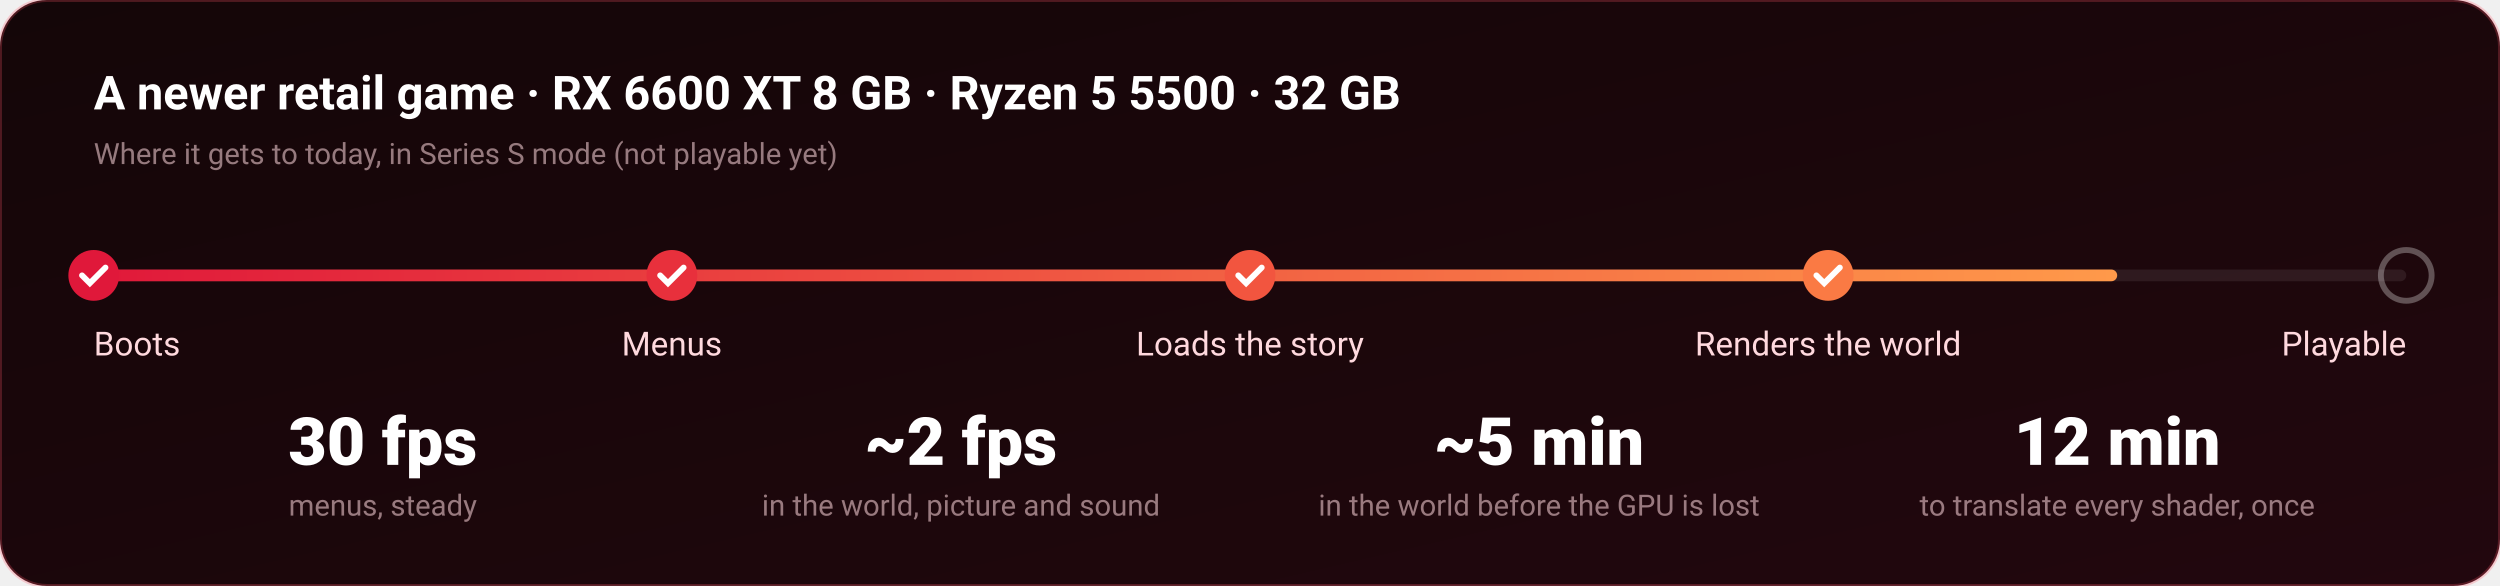
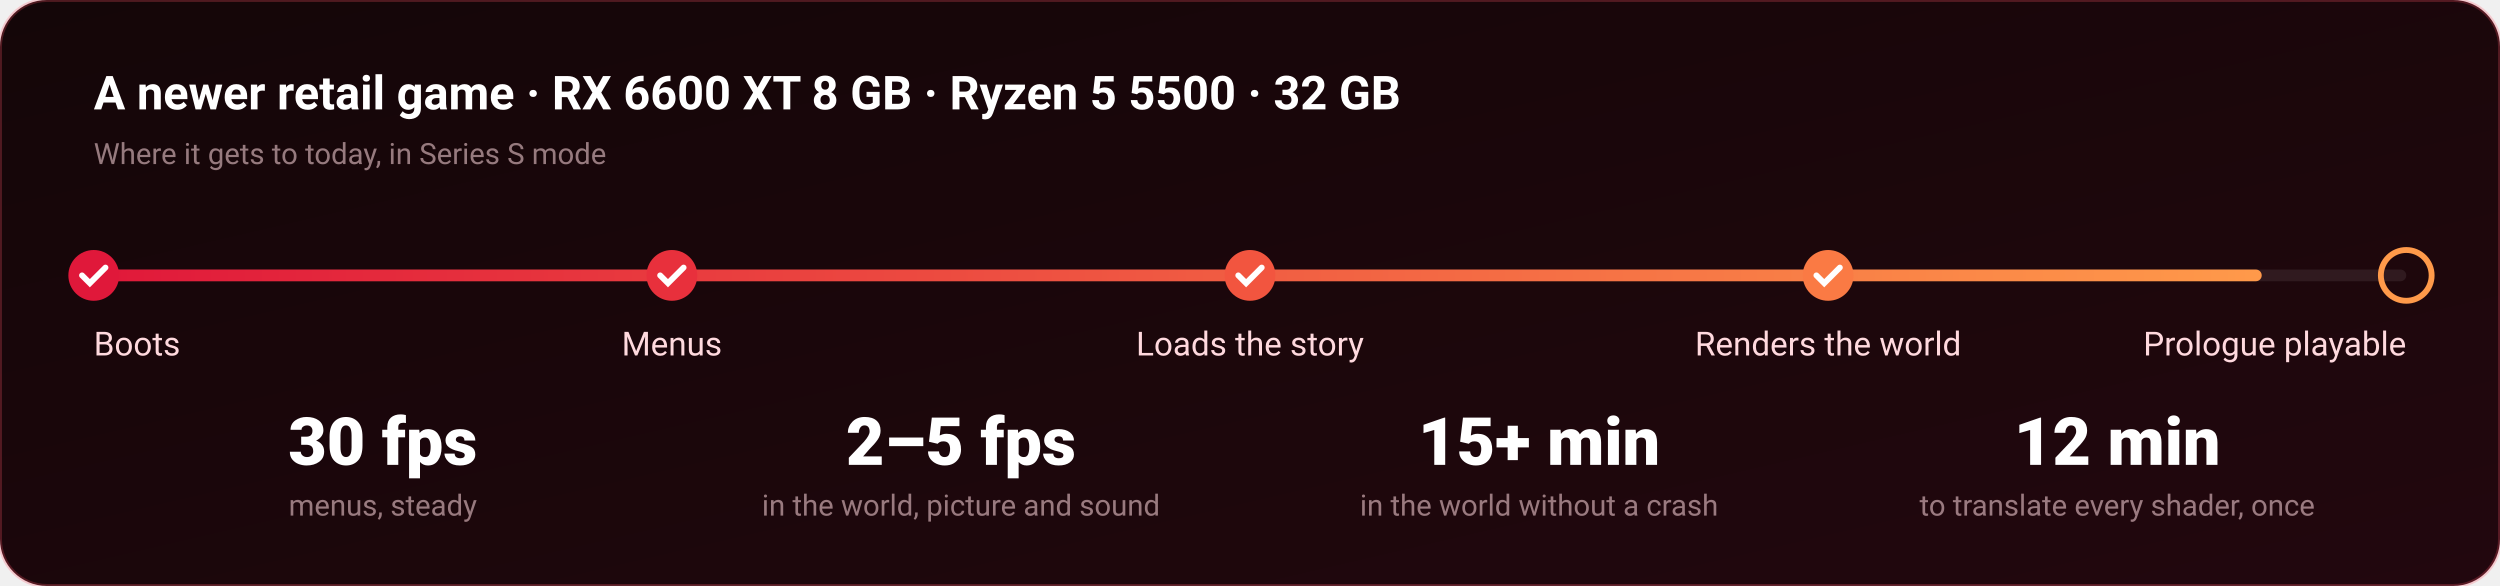
<svg xmlns="http://www.w3.org/2000/svg" viewBox="0 0 1280 300" role="img" aria-labelledby="t d">
  <defs>
    <linearGradient id="bg" x1="0" y1="0" x2="1" y2="1">
      <stop offset="0" stop-color="#140608" />
      <stop offset="1" stop-color="#22070e" />
    </linearGradient>
    <linearGradient id="bar" x1="0" y1="0" x2="1" y2="0">
      <stop offset="0" stop-color="#e0183a" />
      <stop offset="1" stop-color="#ff9a4a" />
    </linearGradient>
  </defs>
  <style>
    text { font-family: ui-sans-serif, system-ui, -apple-system, "Segoe UI", Roboto, Helvetica, Arial, sans-serif }
    .lbl { font-size: 17px; fill: #ffd9de }
    .dim { font-size: 15px; fill: #ffd9de; fill-opacity: .55 }
    .num { font-size: 34px; font-weight: 800; fill: #fff }
  </style>
  <rect width="1280" height="300" rx="24" fill="url(#bg)" stroke="#ff5468" stroke-opacity=".25" stroke-width="2" />
  <text x="48" y="56" font-size="24" font-weight="700" fill="#fff">A newer retail game · RX 6600 XT 8 GB · Ryzen 5 5500 · 32 GB</text>
-   <text x="48" y="84" class="dim">Where it gets to today, in Series S mode (not playable yet)</text>
+   <text x="48" y="84" class="dim">Where it gets to today, in Series S mode</text>
  <g transform="translate(48 120)">
    <rect x="0" y="18" width="1184" height="6" rx="3" fill="#fff" fill-opacity=".08" />
-     <rect x="0" y="18" width="1036" height="6" rx="3" fill="url(#bar)" />
+     <rect x="0" y="18" width="1110" height="6" rx="3" fill="url(#bar)" />
    <g>
      <circle cx="0" cy="21" r="13" fill="#e0183a" />
      <path d="M-6 21l4 4 8-8" stroke="#fff" stroke-width="3" fill="none" stroke-linecap="round" />
      <text x="0" y="62" class="lbl" text-anchor="start">Boots</text>
      <circle cx="296" cy="21" r="13" fill="#e8303c" />
      <path d="M290 21l4 4 8-8" stroke="#fff" stroke-width="3" fill="none" stroke-linecap="round" />
      <text x="296" y="62" class="lbl" text-anchor="middle">Menus</text>
      <circle cx="592" cy="21" r="13" fill="#f2553f" />
      <path d="M586 21l4 4 8-8" stroke="#fff" stroke-width="3" fill="none" stroke-linecap="round" />
      <text x="592" y="62" class="lbl" text-anchor="middle">Loads the story</text>
      <circle cx="888" cy="21" r="13" fill="#fa7a44" />
      <path d="M882 21l4 4 8-8" stroke="#fff" stroke-width="3" fill="none" stroke-linecap="round" />
      <text x="888" y="62" class="lbl" text-anchor="middle">Renders the world</text>
-       <circle cx="1184" cy="21" r="13" fill="none" stroke="#fff" stroke-opacity=".3" stroke-width="3" />
-       <text x="1184" y="62" class="lbl" text-anchor="end">Playable</text>
+       <circle cx="1184" cy="21" r="13" fill="none" stroke="#ff9a4a" stroke-width="3" />
+       <text x="1184" y="62" class="lbl" text-anchor="end">Prologue playable</text>
    </g>
  </g>
  <g transform="translate(48 238)" text-anchor="middle">
    <text x="148" y="0" class="num">30 fps</text>
    <text x="148" y="26" class="dim">menus, steady</text>
-     <text x="444" y="0" class="num">~2 fps</text>
+     <text x="444" y="0" class="num">2–5 fps</text>
    <text x="444" y="26" class="dim">in the world, picture and sound</text>
-     <text x="740" y="0" class="num">~5 min</text>
-     <text x="740" y="26" class="dim">in the world before the GPU is lost</text>
+     <text x="740" y="0" class="num">15+ min</text>
+     <text x="740" y="26" class="dim">in the world without a crash</text>
    <text x="1036" y="0" class="num">12 min</text>
    <text x="1036" y="26" class="dim">to translate every shader, once</text>
  </g>
</svg>
